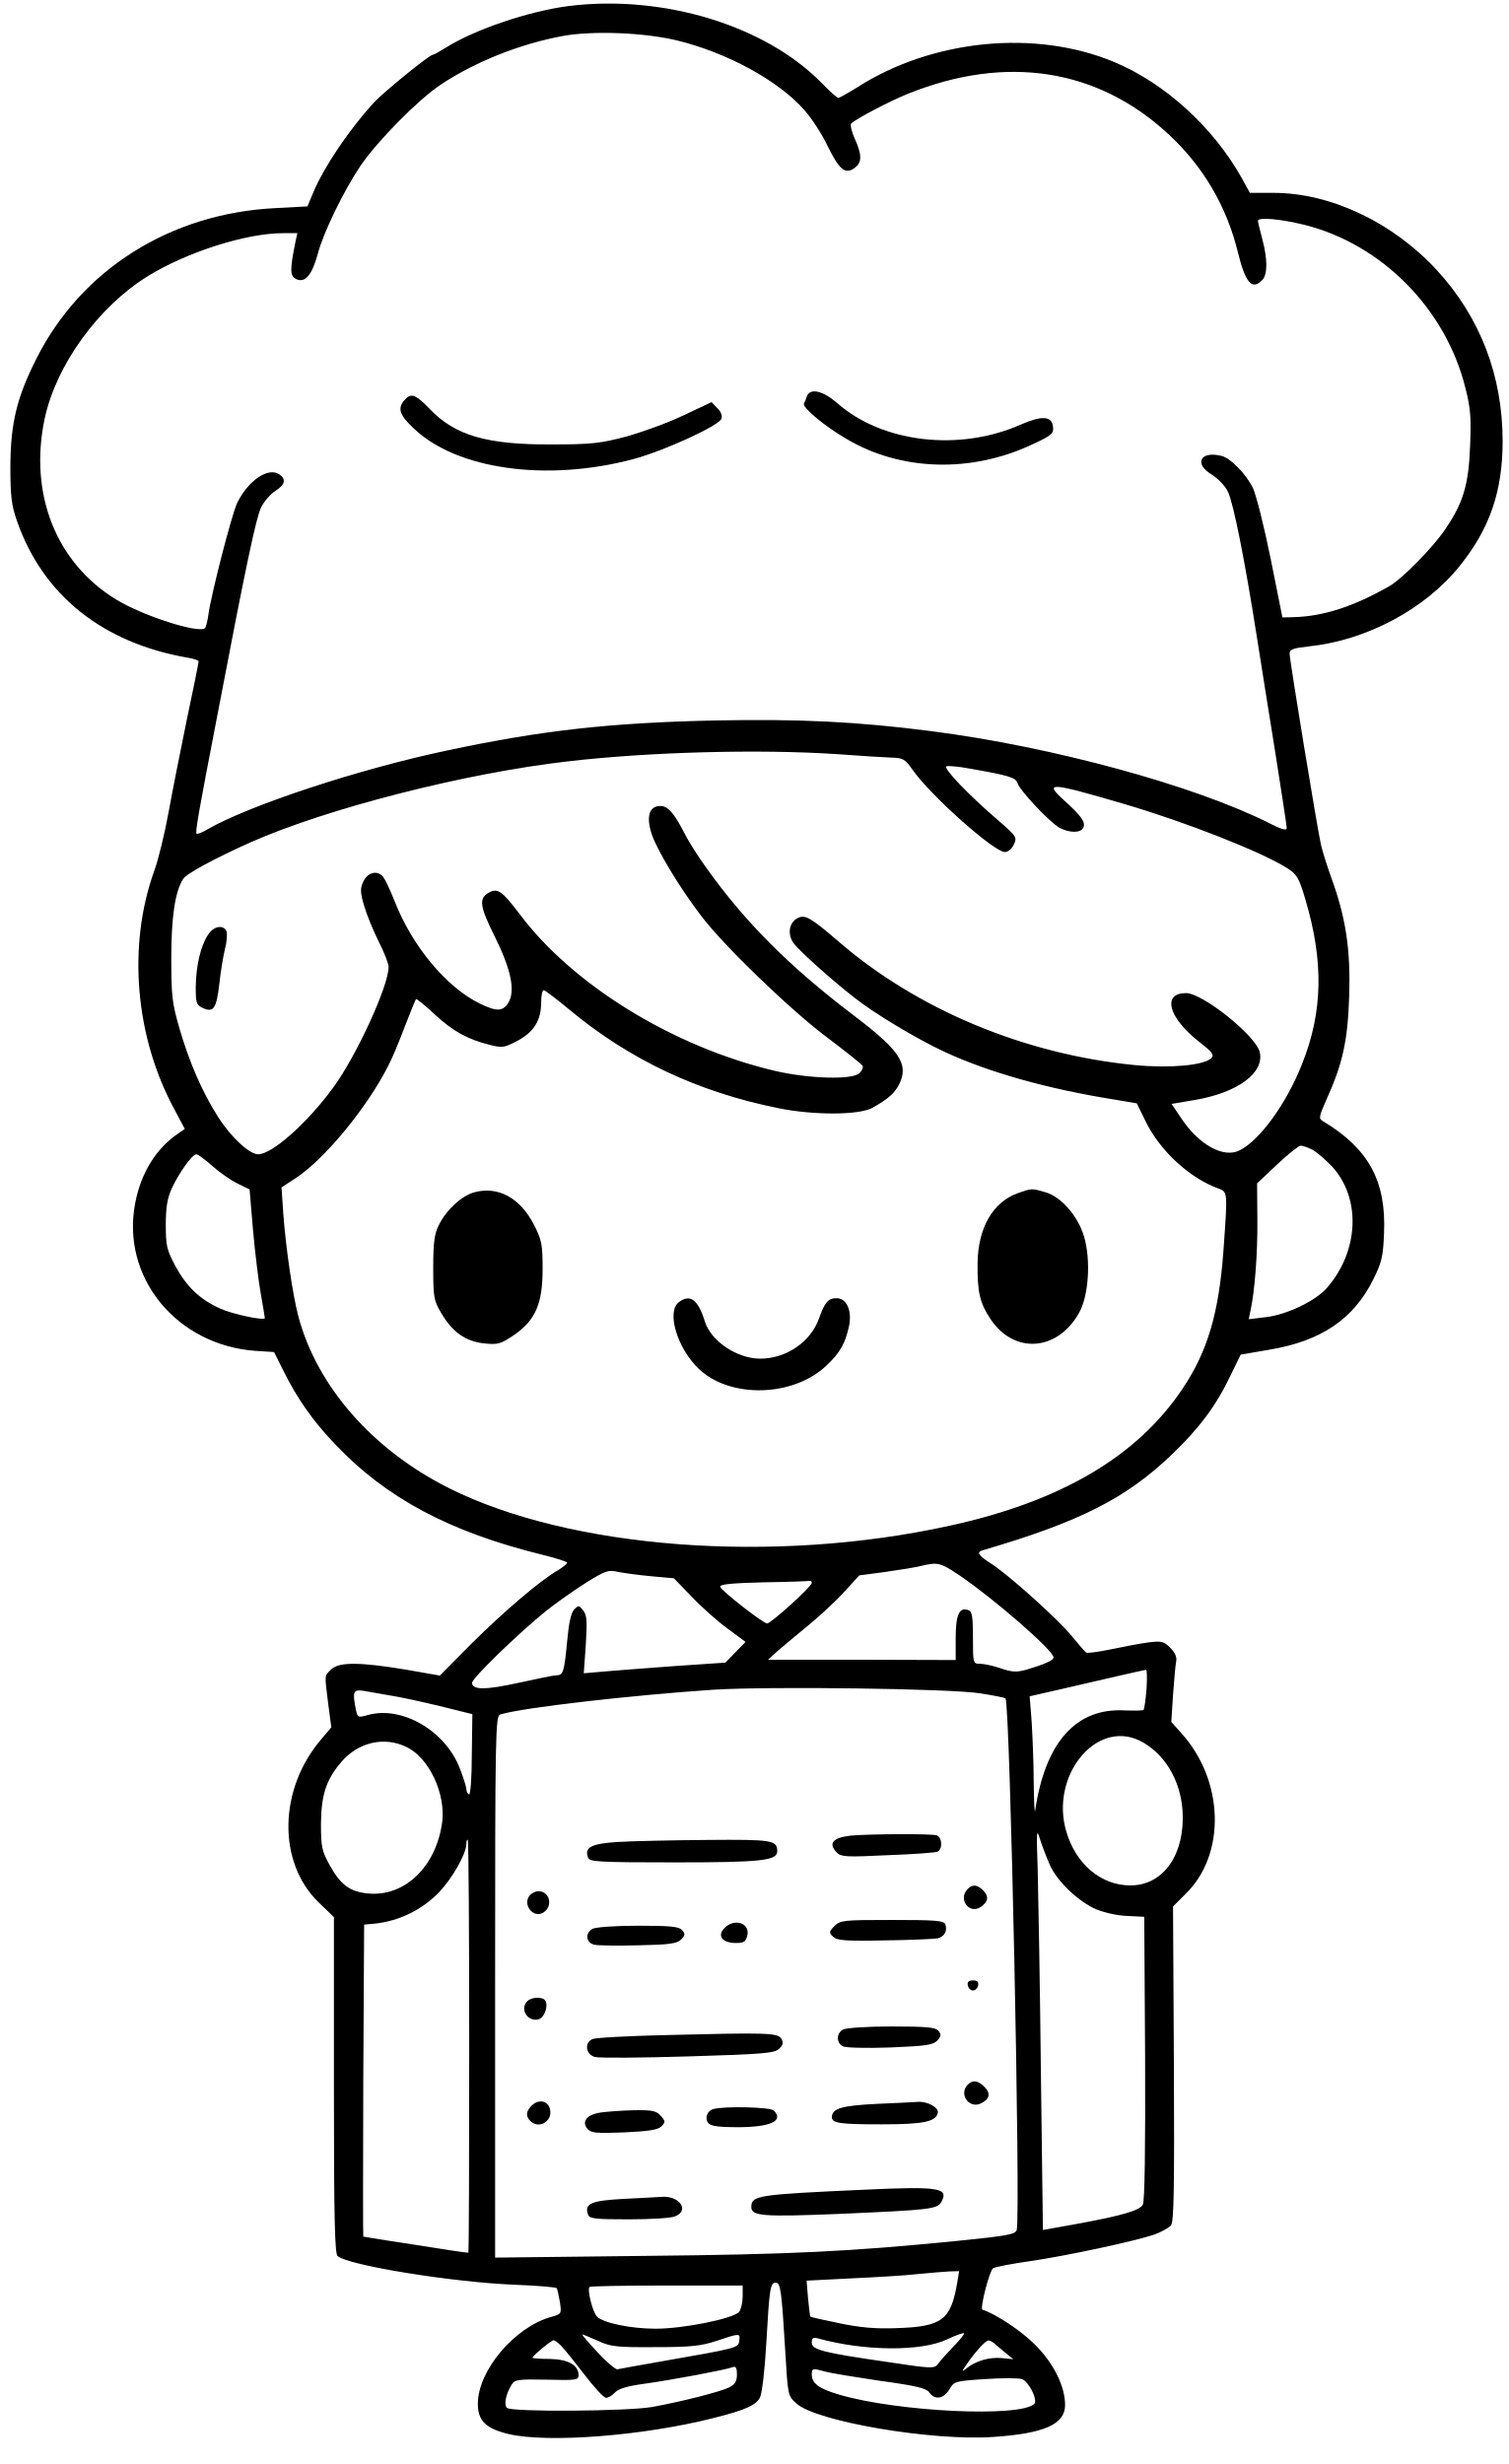
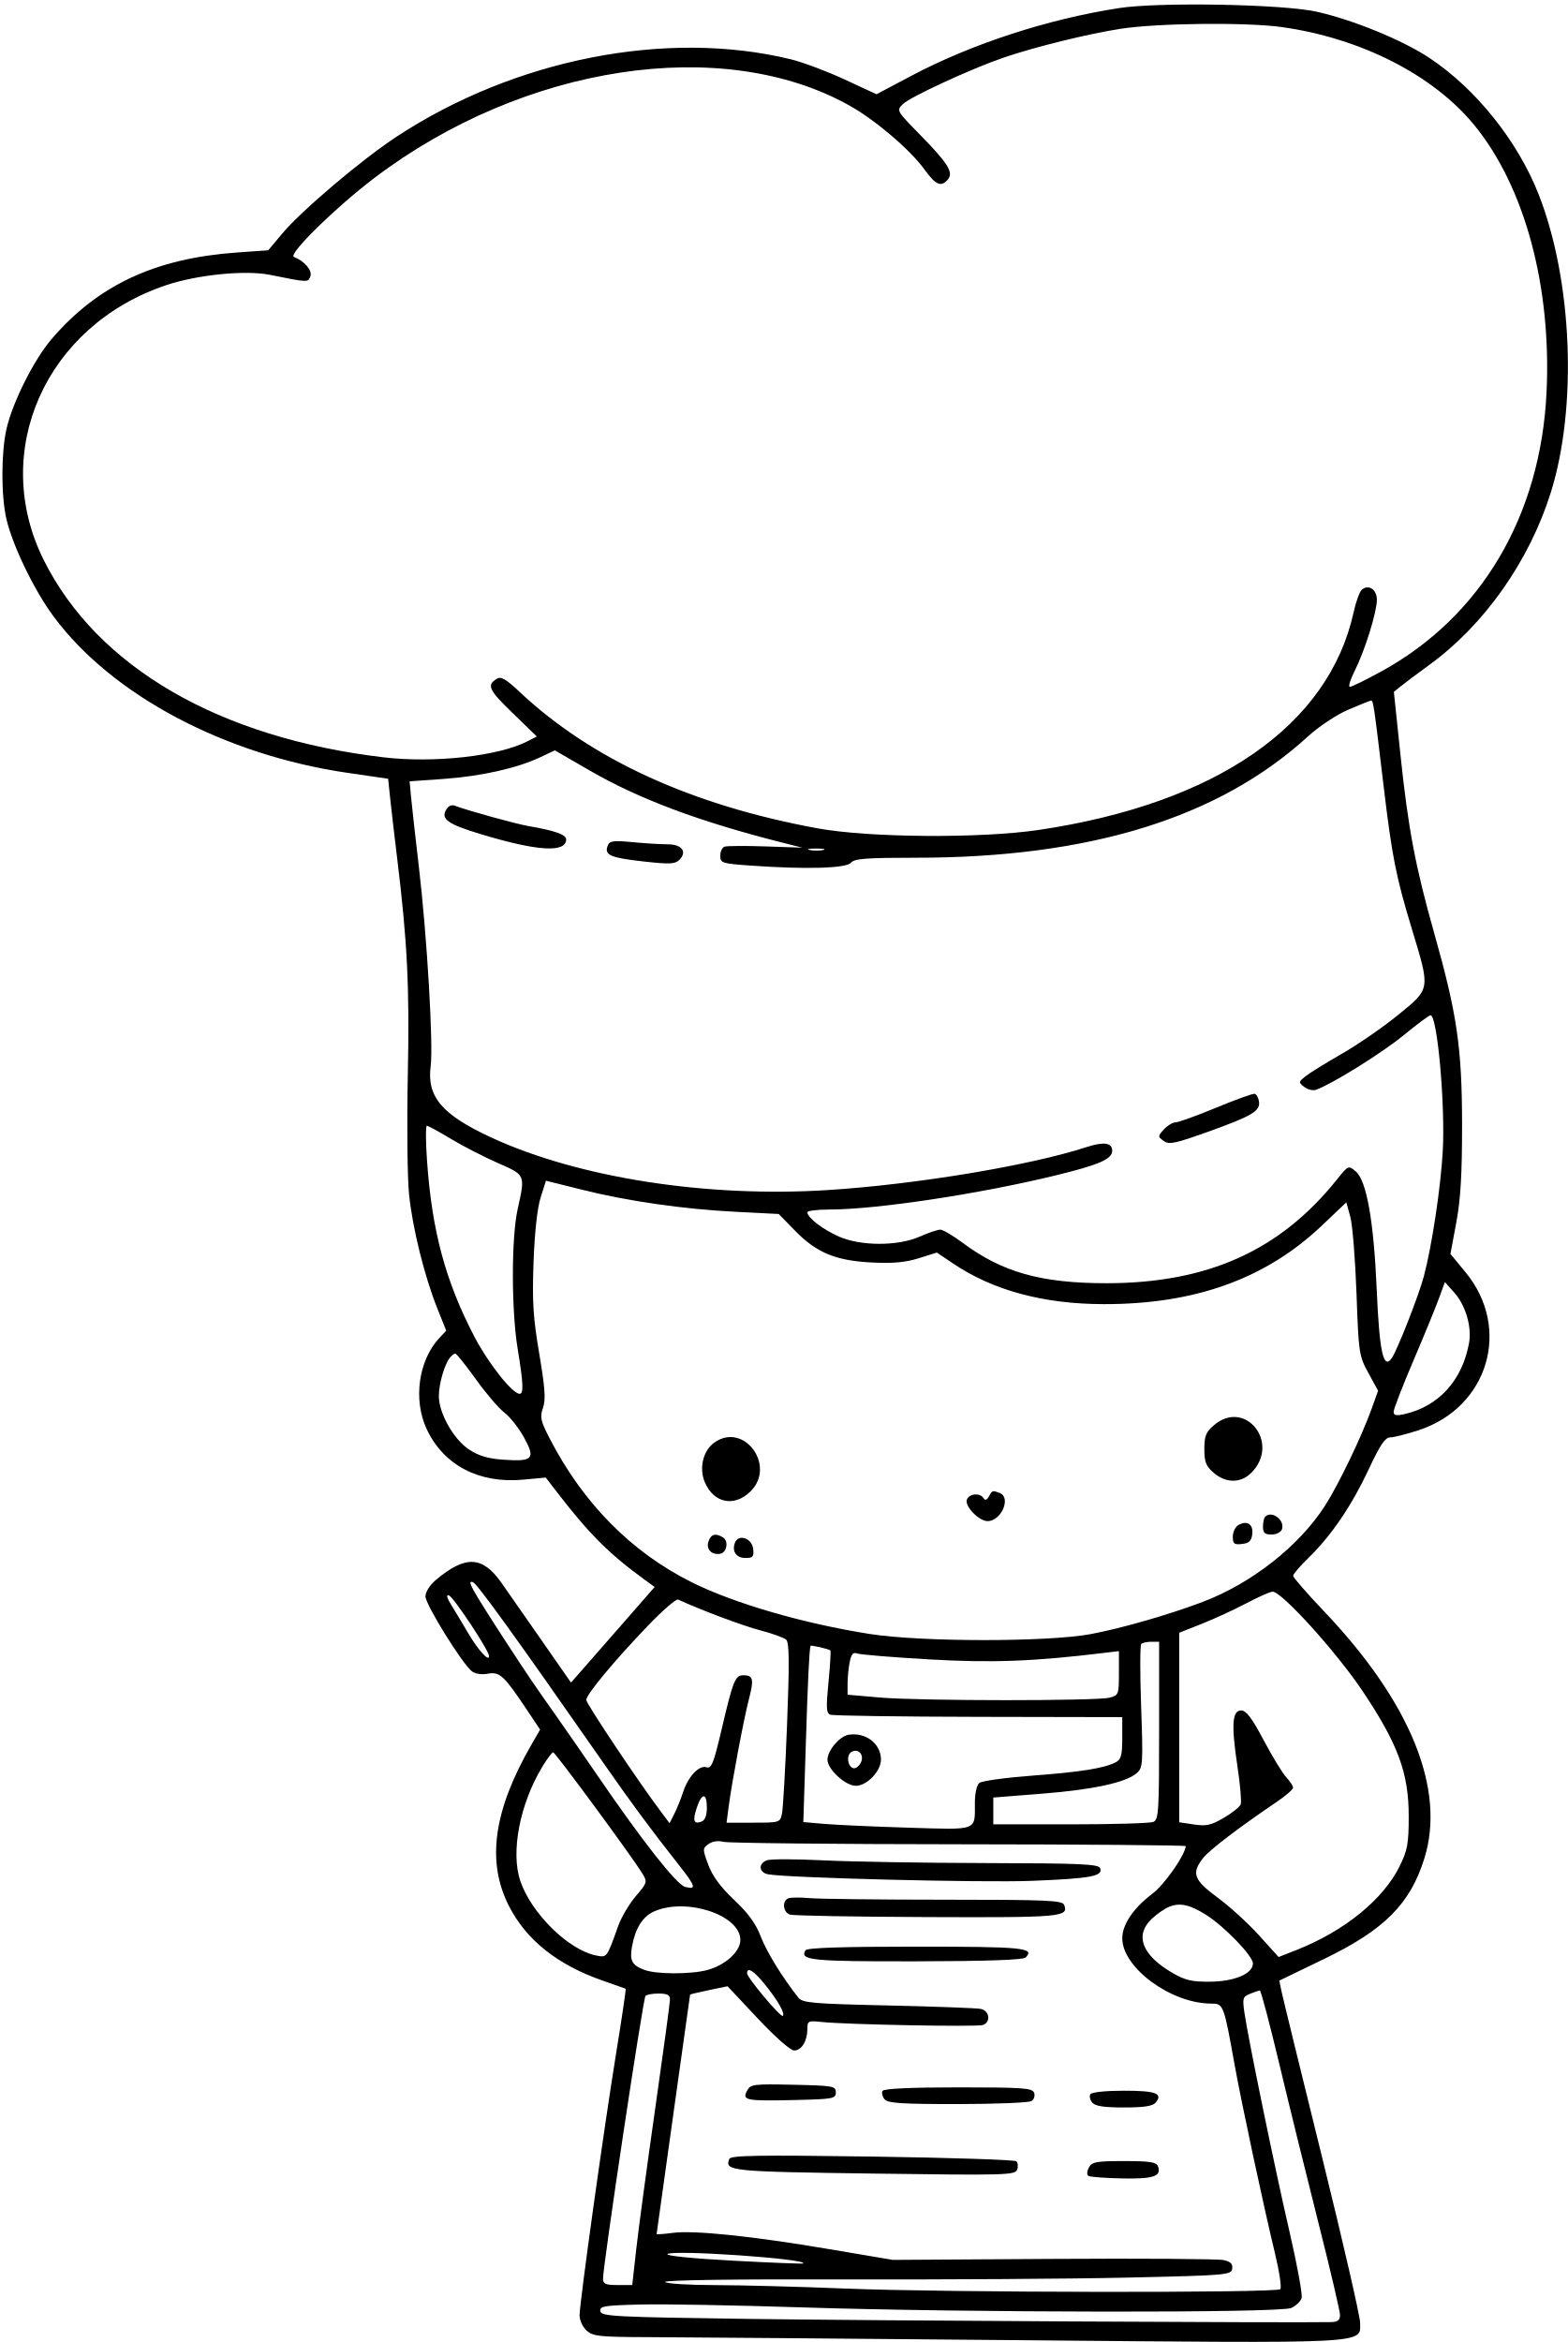
- <svg xmlns="http://www.w3.org/2000/svg" version="1.0" width="524pt" height="856pt" viewBox="0 0 524 856" preserveAspectRatio="xMidYMid meet">
-   <g transform="translate(0,856) scale(0.1,-0.1)">
-     <path d="M1975 8539 c-139 -18 -327 -82 -427 -145 -21 -13 -40 -24 -44 -24 -12 0 -169 -128 -205 -166 -85 -93 -173 -223 -210 -311 l-21 -50 -111 -6 c-365 -18 -675 -213 -831 -524 -68 -135 -89 -223 -90 -373 0 -104 4 -136 23 -190 90 -258 298 -424 594 -475 20 -3 37 -9 37 -13 0 -4 -18 -95 -41 -202 -22 -107 -51 -253 -64 -325 -13 -71 -35 -162 -49 -200 -94 -261 -67 -579 72 -833 l34 -64 -23 -16 c-76 -51 -129 -136 -149 -240 -51 -258 143 -496 419 -515 l63 -4 32 -64 c48 -97 103 -176 181 -257 176 -186 397 -304 718 -383 48 -12 87 -24 87 -28 0 -4 -14 -15 -30 -25 -63 -36 -189 -144 -299 -253 l-113 -114 -120 21 c-158 26 -231 27 -258 0 -23 -23 -23 -14 -10 -118 l11 -83 -34 -40 c-149 -173 -154 -427 -11 -567 l54 -52 0 -584 c0 -469 3 -586 13 -594 39 -32 395 -90 610 -99 81 -3 149 -9 151 -12 2 -3 7 -25 11 -48 6 -41 6 -42 -30 -52 -127 -35 -255 -186 -255 -302 0 -59 28 -86 107 -105 137 -32 470 -6 713 56 111 28 146 44 160 71 7 12 17 97 22 188 11 193 14 211 33 211 17 0 20 -27 33 -239 9 -154 9 -154 39 -181 70 -63 474 -131 684 -116 177 12 249 44 249 111 0 65 -40 146 -105 210 -46 47 -137 107 -182 121 -10 3 25 138 37 144 8 5 67 16 130 25 124 18 358 68 430 92 24 9 50 23 58 32 10 13 12 123 10 562 l-3 546 43 43 c142 137 135 395 -15 560 l-34 38 6 94 c4 51 8 103 11 116 3 15 -4 31 -21 48 -22 22 -30 24 -77 18 -29 -4 -88 -15 -130 -24 -43 -9 -81 -14 -85 -11 -4 3 -26 28 -47 54 -46 58 -223 217 -283 255 -44 28 -52 40 -30 46 338 99 498 180 658 333 95 91 154 170 203 273 l36 74 99 17 c181 30 294 107 362 245 29 58 34 80 37 159 8 182 -53 294 -212 390 -16 9 -14 16 12 75 56 124 74 203 79 360 5 161 -11 271 -63 413 -14 39 -30 90 -35 112 -13 57 -109 642 -109 664 0 15 11 19 63 25 202 20 407 129 528 280 104 129 149 259 149 433 0 228 -78 431 -229 595 -153 166 -369 268 -567 268 l-82 0 -32 58 c-98 172 -264 323 -438 396 -274 115 -633 80 -895 -88 -32 -20 -61 -36 -65 -36 -4 0 -30 23 -57 51 -196 201 -553 309 -880 268z m375 -119 c177 -43 354 -140 444 -242 26 -29 62 -85 81 -125 40 -82 61 -100 93 -77 27 19 27 46 1 103 -11 25 -16 48 -12 52 18 17 136 79 199 104 340 136 657 87 903 -141 120 -111 202 -250 241 -409 26 -107 49 -134 84 -99 20 19 20 73 1 144 -8 30 -15 58 -15 63 0 13 76 7 161 -14 269 -67 492 -292 560 -568 18 -70 20 -105 16 -200 -5 -136 -24 -199 -88 -292 -41 -61 -149 -171 -192 -195 -124 -71 -229 -105 -332 -108 l-40 -1 -41 205 c-23 113 -51 224 -62 246 -24 48 -78 103 -108 110 -74 19 -98 -27 -34 -65 22 -14 47 -40 56 -60 19 -39 59 -241 99 -496 15 -93 44 -280 66 -414 21 -134 39 -250 39 -258 0 -9 -17 -5 -58 16 -261 132 -757 267 -1177 321 -257 33 -457 43 -755 37 -360 -8 -596 -34 -921 -103 -307 -64 -692 -191 -838 -275 -18 -11 -36 -18 -38 -15 -5 5 4 60 74 421 97 509 133 678 150 712 10 21 33 47 50 58 34 21 38 41 12 58 -39 24 -107 -23 -145 -100 -19 -40 -91 -320 -100 -388 -3 -22 -8 -43 -12 -47 -20 -20 -215 42 -308 99 -209 127 -304 367 -249 628 40 187 186 389 359 496 137 84 341 149 470 149 l49 0 -7 -32 c-19 -95 -19 -116 2 -127 31 -16 56 13 76 87 19 74 91 221 149 307 59 86 200 229 278 281 121 80 274 141 424 169 105 19 281 12 395 -15z m559 -2480 c79 -6 164 -11 188 -12 40 -1 47 -5 73 -42 61 -88 283 -286 321 -286 11 0 24 11 31 26 12 25 9 29 -52 82 -105 90 -196 185 -182 190 7 2 43 -1 80 -8 137 -24 161 -31 167 -51 9 -27 113 -137 146 -155 37 -19 75 -18 83 2 7 19 -8 40 -69 95 -69 63 -49 62 210 -14 215 -63 476 -166 565 -222 35 -22 42 -33 64 -107 65 -217 62 -393 -11 -575 -53 -135 -146 -264 -216 -299 -55 -29 -141 18 -202 109 l-35 52 77 13 c152 25 247 95 229 168 -15 57 -198 204 -256 204 -83 0 -62 -84 43 -167 49 -38 56 -48 45 -59 -25 -25 -143 -36 -267 -24 -381 37 -756 193 -1030 431 -97 83 -115 93 -141 79 -28 -15 -35 -53 -15 -84 17 -25 124 -122 212 -191 66 -53 217 -144 314 -189 153 -71 358 -129 591 -166 l77 -13 32 -65 c50 -101 152 -195 252 -231 32 -12 32 -10 17 -218 -16 -215 -55 -349 -143 -479 -157 -234 -422 -390 -806 -474 -612 -135 -1321 -81 -1743 131 -264 133 -456 352 -521 594 -20 74 -44 239 -53 360 l-6 90 49 32 c100 65 249 246 322 391 13 24 38 85 57 135 19 50 37 93 39 96 3 2 32 -22 65 -53 64 -59 115 -87 192 -106 43 -11 50 -10 97 15 57 31 81 71 81 134 0 23 4 41 9 41 4 0 44 -30 87 -66 210 -175 449 -288 729 -344 123 -25 279 -24 325 1 57 32 79 52 95 85 32 68 0 116 -160 237 -220 167 -375 321 -512 513 -28 39 -61 91 -73 115 -38 74 -59 99 -86 99 -39 0 -50 -37 -30 -98 19 -56 97 -186 172 -284 77 -102 309 -326 436 -421 65 -49 120 -93 124 -99 4 -5 -1 -17 -10 -26 -24 -24 -175 -20 -295 8 -351 83 -701 297 -887 546 -59 78 -75 89 -104 74 -38 -20 -34 -48 19 -154 55 -111 71 -184 49 -226 -19 -34 -41 -36 -102 -6 -116 57 -234 199 -295 355 -15 38 -33 76 -40 85 -20 24 -54 16 -69 -17 -11 -23 -11 -36 3 -84 9 -31 32 -87 51 -125 19 -37 34 -76 34 -87 0 -66 -112 -310 -193 -420 -90 -123 -212 -231 -260 -231 -31 0 -95 60 -139 129 -57 90 -99 188 -134 306 -26 90 -29 114 -29 245 0 144 13 232 41 276 11 19 110 72 235 128 267 118 744 240 1102 281 283 33 668 43 936 25z m1650 -1374 c15 -8 46 -35 69 -59 101 -111 93 -294 -19 -422 -40 -45 -140 -93 -213 -101 l-58 -7 6 29 c15 69 25 198 24 316 l-1 127 69 65 c38 36 75 65 82 66 7 0 25 -6 41 -14z m-3821 -57 c26 -23 65 -50 88 -61 l41 -20 12 -142 c7 -77 19 -177 27 -221 8 -44 14 -82 14 -84 0 -10 -112 13 -155 33 -71 32 -116 75 -156 148 -30 57 -33 71 -33 143 0 60 5 92 21 127 25 54 71 118 85 118 6 0 31 -19 56 -41z m2594 -1421 c121 -82 328 -262 328 -286 0 -10 -31 -24 -96 -43 -33 -9 -49 -8 -87 5 -26 9 -59 16 -72 16 -25 0 -25 1 -25 90 0 72 -3 92 -15 96 -32 13 -45 -15 -45 -96 l0 -77 -326 1 -326 0 34 31 c19 16 67 57 108 90 40 33 96 85 124 116 l51 56 90 12 c50 7 106 16 125 21 59 14 67 11 132 -32z m-1069 -4 l78 -7 62 -64 c34 -36 90 -86 125 -111 l62 -46 -35 -36 -35 -36 -177 -12 c-98 -7 -209 -16 -246 -19 l-69 -6 7 99 c5 81 4 103 -9 119 -14 18 -16 19 -31 4 -11 -11 -19 -46 -25 -113 -10 -106 -14 -116 -37 -116 -9 0 -67 -12 -131 -26 -114 -25 -162 -26 -162 0 0 16 159 170 255 248 39 31 103 76 143 101 66 41 76 44 110 36 20 -4 72 -11 115 -15z m557 -23 c0 -13 -142 -141 -155 -141 -15 1 -158 113 -163 127 -3 9 35 13 150 16 84 1 156 4 161 5 4 1 7 -2 7 -7z m1163 -368 c-3 -38 -8 -70 -10 -73 -2 -3 -33 -3 -67 -2 -168 9 -275 -111 -310 -348 -2 -14 -4 29 -5 96 0 66 -4 161 -7 211 l-7 90 114 26 c129 30 281 65 290 66 4 1 4 -29 2 -66z m-576 -16 c45 -7 84 -15 86 -17 16 -17 53 -1797 39 -1847 -5 -15 -28 -20 -207 -38 -374 -37 -574 -47 -1082 -52 l-523 -6 0 941 c0 887 1 941 18 946 80 24 457 67 742 86 193 12 826 4 927 -13z m-2052 -7 c33 -5 111 -22 173 -37 l113 -28 -2 -142 c0 -82 -5 -141 -10 -137 -5 3 -9 11 -9 19 0 7 -10 39 -22 70 -50 132 -201 220 -320 187 -35 -10 -36 -9 -42 20 -12 62 -9 69 27 64 17 -3 59 -10 92 -16z m2602 -156 c85 -41 143 -134 151 -243 10 -151 -65 -261 -181 -261 -102 0 -190 74 -223 188 -56 191 101 387 253 316z m-2543 -24 c77 -38 135 -162 122 -261 -21 -154 -130 -259 -257 -247 -64 6 -96 30 -134 99 -27 49 -30 62 -30 144 1 99 18 152 70 213 59 70 151 91 229 52z m2234 -411 c26 -56 97 -124 160 -152 27 -11 73 -22 107 -23 l60 -3 3 -491 c1 -308 -1 -498 -8 -509 -10 -21 -80 -40 -246 -70 l-101 -18 -7 546 c-3 300 -9 616 -11 701 -5 142 -4 151 8 110 8 -25 24 -66 35 -91z m-2018 -629 c0 -393 -1 -715 -3 -716 -1 -1 -83 11 -182 27 -99 15 -181 28 -183 29 -1 0 -1 244 0 542 l3 542 35 3 c87 9 166 48 226 110 46 49 94 133 94 167 0 10 2 17 5 14 3 -3 5 -326 5 -718z m1695 -822 c-22 -128 -53 -151 -210 -156 -72 -3 -128 2 -199 17 -54 11 -99 21 -101 23 -1 2 -5 30 -8 64 l-5 61 157 8 c86 4 190 10 231 15 41 4 90 8 108 9 l34 1 -7 -42z m-745 -46 c0 -21 -6 -45 -12 -53 -19 -24 -194 -59 -290 -59 -87 0 -182 20 -204 42 -15 15 -35 94 -26 103 3 3 124 5 269 5 l263 0 0 -38z m732 -174 c-23 -24 -47 -51 -54 -61 -12 -16 -22 -16 -179 8 -222 32 -259 42 -259 67 0 16 5 19 23 14 159 -44 357 -46 447 -3 30 14 57 24 59 21 2 -2 -14 -23 -37 -46z m-1235 20 c43 -20 63 -23 198 -22 127 0 160 4 215 22 81 27 82 27 78 0 -3 -25 -4 -25 -273 -72 -77 -13 -144 -26 -150 -27 -5 -2 -37 24 -69 59 -32 34 -56 62 -53 62 3 0 27 -10 54 -22z m-128 -17 c11 -11 47 -56 81 -100 34 -45 68 -81 75 -81 8 0 22 8 32 19 12 13 44 22 103 30 94 13 280 48 304 57 12 5 16 -1 16 -25 0 -23 -6 -34 -27 -45 -31 -15 -163 -49 -268 -68 -86 -15 -489 -18 -504 -3 -11 11 -4 47 16 80 11 18 21 20 122 18 102 -3 111 -1 111 15 0 36 -37 56 -101 57 -32 0 -59 2 -59 4 0 7 64 60 73 61 4 0 16 -9 26 -19z m1504 9 c7 -6 24 -21 39 -33 l28 -23 -40 4 c-43 4 -92 -10 -124 -37 -16 -13 -16 -10 4 18 29 42 63 79 73 80 4 1 13 -4 20 -9z m-586 -99 c17 -5 103 -19 190 -32 126 -17 161 -26 171 -40 19 -28 50 -23 70 10 16 28 19 29 123 36 59 4 117 4 129 0 24 -8 56 -73 43 -86 -48 -48 -474 -28 -678 32 -71 21 -95 39 -95 71 0 21 4 21 47 9z" />
-     <path d="M2803 7183 c-3 -10 -8 -21 -10 -25 -7 -13 72 -79 148 -123 189 -112 434 -119 647 -18 67 31 73 37 70 61 -4 37 -39 39 -112 7 -214 -95 -482 -63 -638 75 -50 43 -94 53 -105 23z" />
-     <path d="M1406 7171 c-26 -29 -19 -52 31 -99 149 -143 462 -187 763 -107 108 29 297 116 306 140 4 10 -1 25 -14 37 l-20 21 -100 -47 c-54 -26 -144 -58 -198 -73 -87 -23 -119 -27 -259 -27 -224 -1 -334 31 -422 123 -49 51 -65 57 -87 32z" />
-     <path d="M723 5313 c-26 -39 -42 -108 -43 -181 0 -57 2 -63 25 -74 37 -17 47 -1 57 84 4 40 13 93 19 119 7 25 9 54 6 63 -10 25 -45 19 -64 -11z" />
-     <path d="M1648 4418 c-44 -12 -98 -61 -124 -115 -15 -30 -19 -61 -19 -148 0 -102 2 -113 28 -157 39 -66 84 -98 149 -105 48 -5 57 -2 102 28 76 52 101 109 101 230 0 86 -3 101 -30 154 -48 94 -125 135 -207 113z" />
-     <path d="M3536 4415 c-87 -31 -139 -121 -140 -245 -1 -98 8 -137 44 -191 82 -125 234 -114 309 21 33 59 41 182 17 264 -21 71 -79 138 -134 154 -48 14 -48 14 -96 -3z" />
-     <path d="M2358 4036 c-43 -33 -6 -158 68 -230 109 -106 332 -100 447 12 45 43 63 74 76 133 12 54 -7 99 -43 99 -29 0 -41 -14 -61 -71 -29 -81 -114 -139 -204 -139 -80 0 -170 60 -192 128 -24 78 -52 98 -91 68z" />
-     <path d="M2955 2183 c-62 -7 -79 -27 -48 -59 15 -15 34 -16 176 -9 88 3 166 9 173 12 19 7 18 49 -2 57 -17 6 -232 5 -299 -1z" />
-     <path d="M2146 2161 c-93 -6 -117 -19 -103 -55 6 -14 37 -16 300 -16 303 0 357 6 357 39 0 38 -17 41 -244 39 -122 -1 -261 -4 -310 -7z" />
-     <path d="M3362 1998 c-36 -36 6 -91 46 -62 26 18 28 37 6 58 -19 19 -36 20 -52 4z" />
-     <path d="M1840 1975 c-26 -32 13 -81 48 -59 34 22 22 74 -18 74 -10 0 -23 -7 -30 -15z" />
-     <path d="M2899 1869 c-19 -19 -20 -23 -5 -37 13 -13 41 -16 178 -13 90 1 173 5 185 7 24 6 35 26 27 49 -5 13 -35 15 -185 15 -169 0 -180 -1 -200 -21z" />
-     <path d="M2515 1860 c-24 -26 -5 -50 41 -50 28 0 35 4 40 26 11 44 -47 62 -81 24z" />
-     <path d="M2058 1859 c-26 -15 -23 -47 6 -55 13 -3 83 -4 155 -2 106 2 133 6 147 20 14 14 15 20 4 32 -10 13 -38 16 -154 16 -77 0 -149 -5 -158 -11z" />
-     <path d="M3362 1663 c2 -10 10 -18 18 -18 8 0 16 8 18 18 2 12 -3 17 -18 17 -15 0 -20 -5 -18 -17z" />
-     <path d="M1832 1608 c-29 -29 4 -76 42 -62 18 7 31 47 21 63 -8 15 -48 14 -63 -1z" />
-     <path d="M2928 1509 c-23 -13 -23 -46 0 -58 10 -5 80 -7 164 -4 126 5 150 9 164 24 14 15 14 21 4 34 -10 12 -40 15 -164 15 -84 0 -159 -5 -168 -11z" />
-     <path d="M2310 1490 c-129 -3 -243 -9 -252 -14 -29 -13 -23 -54 9 -62 15 -4 161 -3 325 2 264 8 299 11 315 27 14 13 15 21 7 35 -13 20 -51 21 -404 12z" />
-     <path d="M3362 1318 c-32 -32 3 -84 44 -66 32 15 37 35 14 58 -23 23 -41 25 -58 8z" />
-     <path d="M1846 1244 c-19 -19 -20 -36 -4 -52 32 -32 83 2 67 46 -10 26 -41 29 -63 6z" />
-     <path d="M3044 1251 c-120 -6 -154 -16 -154 -46 0 -21 26 -25 173 -25 146 0 189 9 195 41 3 18 -38 40 -71 37 -12 -1 -76 -4 -143 -7z" />
-     <path d="M2478 1233 c-22 -6 -31 -32 -17 -49 8 -10 37 -14 100 -14 116 0 163 22 127 58 -12 12 -171 16 -210 5z" />
-     <path d="M2086 1221 c-47 -7 -66 -31 -46 -56 13 -15 29 -17 128 -13 86 4 118 9 130 21 14 15 14 18 -3 37 -15 17 -29 20 -94 19 -42 -1 -94 -5 -115 -8z" />
-     <path d="M3005 953 c-377 -17 -394 -20 -395 -60 0 -32 39 -35 309 -24 315 14 338 16 352 43 25 47 -9 53 -266 41z" />
-     <path d="M2166 921 c-114 -6 -137 -17 -123 -55 5 -14 26 -16 141 -16 74 0 146 4 160 10 54 20 16 74 -47 68 -12 -1 -71 -4 -131 -7z" />
-   </g>
+ <svg xmlns="http://www.w3.org/2000/svg" width="468" height="699" viewBox="0 0 468 699" version="1.1">
+   <path d="M 334 2.417 C 312.732 5.706, 290.022 13.110, 272.088 22.602 L 261.640 28.132 252.070 23.695 C 246.806 21.254, 239.572 18.547, 235.994 17.679 C 198.990 8.700, 153.668 17.605, 118.407 40.780 C 107.802 47.751, 89.966 62.874, 84.130 69.845 L 80.065 74.700 70.782 75.358 C 46.327 77.093, 29.243 85.066, 15.387 101.212 C 10.163 107.300, 3.774 120.020, 1.953 127.957 C 0.314 135.101, 0.307 148.092, 1.937 155 C 3.833 163.033, 10.234 176.222, 16.034 184.045 C 33.399 207.470, 67.097 225.355, 103.926 230.694 L 115.853 232.423 116.490 238.461 C 116.840 241.783, 117.760 249.675, 118.534 256 C 121.612 281.157, 122.277 294.677, 121.731 321 C 121.428 335.575, 121.597 351.550, 122.107 356.500 C 123.148 366.626, 126.696 380.898, 130.592 390.639 L 133.200 397.158 131.162 399.329 C 124.928 405.970, 123.275 417.761, 127.353 426.500 C 132.385 437.282, 142.978 442.847, 156.144 441.623 L 162.910 440.994 165.705 444.635 C 175.780 457.761, 181.685 463.686, 192.556 471.577 L 195.418 473.655 185.959 484.477 C 180.757 490.429, 175.137 496.848, 173.472 498.741 L 170.443 502.184 161.972 490.020 C 157.312 483.330, 151.801 475.431, 149.724 472.468 C 144.037 464.355, 138.956 464.118, 130.120 471.553 C 128.291 473.092, 127 475.130, 127 476.479 C 127 478.875, 137.941 496.523, 140.841 498.806 C 141.830 499.585, 143.737 499.883, 145.566 499.545 C 149.131 498.886, 150.389 500.024, 156.967 509.857 L 161.219 516.213 158.550 520.857 C 147.309 540.413, 145.193 555.602, 151.874 568.780 C 157.067 579.019, 166.410 586.459, 180 591.175 C 183.575 592.415, 186.619 593.489, 186.764 593.562 C 186.909 593.634, 185.644 602.200, 183.953 612.597 C 180.289 635.130, 173 687.348, 173 691.064 C 173 692.509, 173.950 694.547, 175.111 695.595 C 176.997 697.298, 178.936 697.505, 193.361 697.549 C 202.237 697.577, 252.321 697.986, 304.658 698.459 C 410.182 699.412, 406 699.626, 406 693.284 C 406 691.373, 400.868 669.040, 394.595 643.655 C 388.322 618.270, 382.893 596.069, 382.530 594.319 L 381.871 591.138 395.216 584.691 C 413.239 575.984, 420.926 568.280, 425.177 554.661 C 431.603 534.075, 421.062 508.089, 395.291 480.985 C 390.181 475.611, 386 470.810, 386 470.315 C 386 469.821, 388.066 467.410, 390.592 464.958 C 397.369 458.378, 403.494 449.375, 408.539 438.579 C 411.975 431.227, 413.474 429, 414.987 429 C 416.071 429, 419.906 428.032, 423.509 426.849 C 444.272 420.034, 451.262 396.480, 437.487 379.748 L 432.958 374.246 434.704 364.873 C 436.002 357.906, 436.445 350.366, 436.429 335.500 C 436.404 312.703, 434.932 302.626, 428.091 278.435 C 422.511 258.704, 420.338 247.227, 418.054 225.438 L 416.070 206.500 418.285 204.706 C 419.503 203.719, 423.265 200.904, 426.644 198.451 C 443.053 186.537, 456.503 167.459, 462.917 147 C 470.920 121.476, 469.375 83.657, 459.282 58 C 453.017 42.074, 440.568 26.520, 426.718 17.313 C 418.716 11.993, 403.879 5.910, 393 3.489 C 382.866 1.234, 345.983 0.563, 334 2.417 M 334.537 8.587 C 324.666 10.120, 308.991 13.982, 299.572 17.201 C 290.023 20.464, 271.701 28.913, 269.526 31.057 C 267.565 32.991, 267.597 33.048, 274.665 40.251 C 282.998 48.745, 284.690 51.464, 282.947 53.564 C 280.975 55.940, 279.286 55.225, 275.974 50.614 C 271.759 44.744, 261.299 35.824, 253.547 31.489 C 215.656 10.299, 156.390 19.314, 111.849 53.042 C 100.213 61.852, 85.815 75.977, 87.737 76.695 C 90.836 77.854, 93.309 80.752, 92.655 82.456 C 91.934 84.336, 92.041 84.340, 80.551 82.024 C 73.282 80.559, 58.994 81.980, 49.659 85.096 C 13.600 97.133, -3.158 134.802, 13.107 167.257 C 29.093 199.155, 65.468 220.241, 114.500 226.033 C 129.583 227.815, 148.706 225.696, 157.375 221.283 L 160.250 219.820 153.060 212.854 C 145.853 205.873, 145.220 204.525, 148.246 202.616 C 149.544 201.798, 150.948 202.599, 155.187 206.577 C 176.584 226.658, 206.462 240.331, 244 247.219 C 259.408 250.047, 292.765 250.286, 310.161 247.693 C 363.027 239.815, 396.616 216.579, 404.057 182.738 C 404.753 179.569, 405.869 176.524, 406.535 175.971 C 408.544 174.304, 411 175.971, 411 179.002 C 411 182.693, 407.375 194.308, 404.369 200.250 C 403.048 202.862, 402.406 205, 402.944 205 C 403.481 205, 407.703 202.928, 412.326 200.395 C 442.091 184.086, 459.912 153.956, 461.651 117 C 463.138 85.416, 455.125 55.778, 440.131 37.402 C 427.911 22.426, 406.188 11.358, 382.566 8.072 C 372.029 6.607, 345.445 6.891, 334.537 8.587 M 402.366 211.860 C 398.904 213.351, 393.678 216.830, 390.366 219.851 C 363.755 244.124, 325.322 256, 273.379 256 C 258.480 256, 255.023 256.268, 254 257.500 C 252.609 259.176, 240.606 259.518, 224.154 258.350 C 215.498 257.736, 215 257.577, 215 255.434 C 215 254.187, 215.563 252.959, 216.250 252.706 C 216.938 252.452, 222.450 252.415, 228.500 252.623 L 239.500 253 233.500 251.483 C 208.739 245.221, 190.803 238.510, 176.062 229.990 L 165.623 223.957 161.145 226.062 C 154.254 229.301, 143.523 231.697, 132.384 232.483 L 122.268 233.197 122.699 237.848 C 122.936 240.407, 124.004 249.953, 125.073 259.063 C 127.475 279.538, 129.380 311.891, 128.556 318.212 C 127.360 327.377, 131.958 332.752, 146.846 339.596 C 172.862 351.557, 210.973 357.482, 247.122 355.187 C 273.426 353.516, 307.464 347.866, 324.287 342.377 C 329.446 340.693, 332 341.047, 332 343.446 C 332 345.963, 328.086 347.657, 314.820 350.882 C 292.108 356.402, 261.533 361, 247.539 361 C 243.943 361, 241 361.372, 241 361.826 C 241 363.406, 245.557 366.916, 250.377 369.049 C 256.958 371.960, 268.021 371.969, 274.578 369.069 C 277.150 367.931, 279.891 367, 280.670 367 C 281.449 367, 284.429 368.749, 287.293 370.887 C 299.106 379.707, 310.711 382.982, 330.185 382.993 C 360.377 383.010, 382.046 373.292, 399 352.132 C 402.482 347.786, 402.511 347.773, 404.700 349.632 C 407.942 352.386, 410.072 364.435, 410.962 385.054 C 411.759 403.527, 412.960 408.958, 415.448 405.348 C 417.110 402.937, 423.458 386.766, 425.006 381 C 427.393 372.107, 430.084 354.294, 430.670 343.500 C 431.429 329.532, 429.034 303, 427.015 303 C 426.610 303, 422.954 305.724, 418.890 309.053 C 412.451 314.328, 397.741 323.483, 392.847 325.262 C 391.938 325.592, 390.363 325.218, 389.347 324.431 C 387.565 323.049, 387.576 322.937, 389.671 321.249 C 390.865 320.287, 395.742 317.265, 400.508 314.534 C 405.274 311.803, 412.847 306.578, 417.337 302.923 C 427.055 295.010, 426.977 295.492, 421.484 277.391 C 416.708 261.654, 415.541 255.781, 413.057 235 C 409.986 209.311, 409.938 208.990, 409.189 209.110 C 408.810 209.171, 405.740 210.409, 402.366 211.860 M 133.060 241.888 C 131.662 244.500, 133.878 246.027, 143.173 248.856 C 160.315 254.074, 169 254.628, 169 250.503 C 169 249.099, 165.492 247.873, 157.624 246.526 C 153.924 245.892, 139.353 241.860, 135.827 240.493 C 134.720 240.065, 133.783 240.537, 133.060 241.888 M 181.390 252.425 C 180.325 255.201, 182.147 256.006, 191.975 257.103 C 199.869 257.984, 201.513 257.915, 202.780 256.649 C 205.215 254.213, 203.553 252.001, 199.281 251.993 C 197.202 251.989, 192.473 251.700, 188.773 251.350 C 182.987 250.804, 181.955 250.954, 181.390 252.425 M 241.762 253.707 C 243.006 253.946, 244.806 253.937, 245.762 253.687 C 246.718 253.437, 245.700 253.241, 243.500 253.252 C 241.300 253.263, 240.518 253.468, 241.762 253.707 M 363 330.615 C 357.225 333.007, 351.782 334.972, 350.905 334.982 C 350.028 334.992, 348.459 335.941, 347.418 337.090 C 345.585 339.116, 345.583 339.222, 347.364 340.524 C 348.956 341.688, 350.693 341.335, 360.351 337.879 C 373.715 333.098, 376.232 331.614, 375.811 328.765 C 375.640 327.605, 375.050 326.569, 374.500 326.461 C 373.950 326.354, 368.775 328.223, 363 330.615 M 127.454 346.250 C 128.922 367.409, 132.985 382.488, 141.703 399.125 C 145.848 407.036, 152.973 416, 155.115 416 C 156.357 416, 156.218 412.871, 154.514 402.500 C 152.631 391.039, 152.624 369.531, 154.500 361 C 156.815 350.476, 156.945 350.777, 148.484 347.058 C 144.351 345.242, 138.075 342.011, 134.539 339.878 C 131.003 337.745, 127.802 336, 127.426 336 C 127.050 336, 127.062 340.613, 127.454 346.250 M 161.367 357.449 C 160.376 360.593, 159.582 367.865, 159.263 376.710 C 158.839 388.453, 159.134 393.190, 160.961 403.994 C 162.708 414.324, 162.942 417.727, 162.077 420.210 C 161.113 422.973, 161.361 424.087, 164.124 429.426 C 174.123 448.751, 188.505 463.287, 206.500 472.255 C 219.158 478.564, 239.873 484.578, 259.627 487.680 C 275.091 490.108, 312.891 490.117, 325.697 487.696 C 334.982 485.940, 348.885 481.940, 359 478.115 C 373.617 472.586, 387.859 461.377, 395.563 449.335 C 399.614 443.003, 406.522 428.609, 409.500 420.293 L 411.364 415.085 408.470 409.793 C 405.664 404.663, 405.555 403.929, 404.915 386 C 404.552 375.825, 403.722 365.555, 403.070 363.178 L 401.884 358.856 394.645 365.732 C 377.878 381.659, 356.776 389.272, 329.500 389.236 C 311.453 389.211, 296.419 385.149, 284.430 377.058 L 279.655 373.835 274.247 375.536 C 270.270 376.787, 266.544 377.122, 260.169 376.801 C 249.406 376.260, 243.698 373.877, 237.209 367.214 L 232.453 362.332 219.840 361.692 C 203.968 360.888, 187.590 358.541, 173.730 355.084 L 162.959 352.398 161.367 357.449 M 429.503 387.575 C 428.515 390.284, 425.073 398.673, 421.853 406.217 C 418.634 413.761, 416 420.577, 416 421.362 C 416 422.457, 416.757 422.618, 419.250 422.053 C 429.428 419.748, 436.457 412.029, 438.502 400.909 C 439.392 396.070, 437.510 389.602, 434.100 385.786 L 431.299 382.651 429.503 387.575 M 134.268 405.250 C 132.647 407.322, 131 413.085, 131 416.682 C 131 421.779, 135.396 429.572, 139.984 432.608 C 142.873 434.520, 145.632 435.344, 150.220 435.665 C 159.100 436.286, 159.908 435.438, 156.463 429.110 C 154.931 426.295, 152.286 422.930, 150.586 421.634 C 148.886 420.337, 145.037 415.839, 142.033 411.638 C 139.028 407.437, 136.272 404, 135.908 404 C 135.543 404, 134.805 404.563, 134.268 405.250 M 362.306 425.413 C 359.976 427.417, 359.500 428.620, 359.500 432.500 C 359.500 436.380, 359.976 437.583, 362.306 439.587 C 365.953 442.724, 370.367 442.724, 373.505 439.586 C 382.346 430.745, 371.728 417.308, 362.306 425.413 M 213.299 430.503 C 209.900 432.884, 208.603 438.114, 210.366 442.334 C 213.012 448.665, 219.242 449.912, 224.077 445.077 C 231.730 437.424, 222.069 424.360, 213.299 430.503 M 295.188 446.628 C 294.565 447.742, 294.056 447.900, 293.579 447.128 C 292.557 445.473, 289.309 445.753, 288.617 447.556 C 287.872 449.496, 292.193 454, 294.800 454 C 298.884 454, 301.923 446.952, 298.418 445.607 C 296.253 444.776, 296.219 444.787, 295.188 446.628 M 377.667 452.667 C 377.300 453.033, 377 454.383, 377 455.667 C 377 457.497, 377.546 458, 379.531 458 C 380.924 458, 382.324 457.319, 382.643 456.487 C 383.680 453.786, 379.645 450.689, 377.667 452.667 M 369.690 455.154 C 368.760 455.674, 368 457.232, 368 458.616 C 368 460.772, 368.395 461.087, 370.750 460.816 C 372.872 460.572, 373.569 459.902, 373.804 457.878 C 374.146 454.929, 372.289 453.699, 369.690 455.154 M 211.460 460.125 C 210.729 462.428, 212.443 464.182, 214.989 463.737 C 216.955 463.393, 217.561 459.971, 215.848 458.885 C 213.619 457.472, 212.173 457.881, 211.460 460.125 M 219.389 460.430 C 218.398 463.010, 219.769 465, 222.535 465 C 224.779 465, 225.090 464.625, 224.816 462.250 C 224.452 459.079, 220.425 457.729, 219.389 460.430 M 141.345 474.639 C 142.177 476.213, 146.233 482.675, 150.358 489 C 158.063 500.811, 158.712 501.769, 166.774 513.204 C 169.373 516.892, 174.515 524.317, 178.200 529.704 C 191.739 549.500, 201.939 562.473, 204.502 563.159 C 207.892 564.066, 207.656 563.015, 203.195 557.340 C 193.796 545.383, 188.756 538.567, 179.651 525.500 C 153.929 488.588, 142.387 472.604, 141.167 472.209 C 140.123 471.871, 140.161 472.398, 141.345 474.639 M 372 478.537 C 368.425 480.423, 362.462 483.170, 358.750 484.641 L 352 487.316 352 515.597 L 352 543.877 356.403 544.538 C 360.085 545.090, 361.544 544.765, 365.312 542.557 C 367.790 541.105, 370.056 539.296, 370.347 538.538 C 370.638 537.780, 370.210 532.736, 369.396 527.330 C 367.506 514.779, 367.787 510.500, 370.500 510.500 C 371.997 510.500, 373.685 512.737, 377.211 519.394 C 379.802 524.286, 382.840 529.265, 383.961 530.459 C 385.083 531.652, 385.992 533.050, 385.982 533.564 C 385.972 534.079, 383.835 535.944, 381.232 537.708 C 369.577 545.611, 361.058 552.110, 359.112 554.585 C 355.570 559.088, 356.320 561.115, 363.477 566.370 C 367.040 568.986, 372.590 574.046, 375.811 577.614 L 381.666 584.102 386.989 582.005 C 401.286 576.369, 412.896 566.945, 417.792 557 C 420.160 552.191, 420.500 550.307, 420.500 542 C 420.500 529.185, 417.318 520.558, 406.776 504.787 C 398.950 493.079, 382.539 474.948, 379.862 475.053 C 379.113 475.083, 375.575 476.650, 372 478.537 M 134.752 479.108 C 135.908 480.974, 138.185 484.765, 139.813 487.533 C 142.753 492.534, 146 496.093, 146 494.316 C 146 492.668, 135.399 476.633, 134.002 476.167 C 133.114 475.871, 133.372 476.881, 134.752 479.108 M 193.408 485.210 C 183.274 495.785, 175 505.745, 175 507.368 C 175 508.486, 190.702 531.977, 197.364 540.827 L 199.869 544.154 201.301 541.327 C 202.088 539.772, 203.253 536.886, 203.890 534.913 C 205.403 530.226, 208.662 526.758, 210.891 527.465 C 212.374 527.936, 213.023 526.317, 215.380 516.258 C 218.824 501.566, 219.453 500, 221.909 500 C 224.832 500, 225.105 501.178, 223.557 507.121 C 222.015 513.040, 218.483 531.783, 217.502 539.250 L 216.877 544 224.859 544 C 232.758 544, 232.847 543.971, 233.427 541.250 C 233.750 539.737, 234.433 527.700, 234.946 514.500 C 235.657 496.218, 235.596 490.239, 234.690 489.403 C 234.035 488.800, 230.551 487.536, 226.947 486.595 C 221.726 485.232, 209.387 480.612, 202.426 477.414 C 201.835 477.143, 197.777 480.651, 193.408 485.210 M 340.662 490.672 C 340.292 491.041, 340.278 499.478, 340.630 509.422 C 341.228 526.328, 341.147 527.608, 339.385 529.160 C 336.157 532.004, 326.501 534.119, 311.210 535.333 L 296.500 536.500 296.500 540.500 L 296.500 544.500 319.500 544.500 C 332.150 544.500, 343.288 544.177, 344.250 543.781 C 345.855 543.122, 346 540.859, 346 516.531 L 346 490 343.667 490 C 342.383 490, 341.031 490.302, 340.662 490.672 M 241.936 491.231 C 241.552 492.851, 241.150 501.275, 240.532 520.675 L 239.794 543.819 246.147 544.372 C 249.641 544.676, 260.884 545.180, 271.131 545.493 C 292.173 546.134, 291 546.574, 291 538.041 C 291 535.279, 291.562 532.778, 292.325 532.145 C 293.054 531.540, 300.142 530.559, 308.075 529.965 C 322.731 528.868, 329.754 527.737, 333.127 525.932 C 334.649 525.117, 335 523.767, 334.999 518.715 L 334.998 512.500 292.154 512.416 C 268.589 512.370, 248.655 512.082, 247.856 511.775 C 246.638 511.307, 246.549 509.733, 247.309 502.050 C 247.808 497.008, 248.055 492.747, 247.858 492.582 C 247.322 492.132, 242.010 490.920, 241.936 491.231 M 253.636 496.070 C 253.286 497.819, 253 500.727, 253 502.532 L 253 505.813 262.750 506.655 C 274.594 507.677, 327.412 507.703, 331.250 506.689 C 333.898 505.989, 334 505.718, 334 499.376 L 334 492.790 329.750 493.306 C 308.458 495.894, 296.150 496.352, 277.244 495.260 C 266.369 494.632, 256.752 493.842, 255.872 493.504 C 254.674 493.044, 254.112 493.688, 253.636 496.070 M 253.270 517.769 C 250.609 518.204, 247 522.488, 247 525.212 C 247 528.066, 252.366 533, 255.471 533 C 258.807 533, 263.011 528.572, 262.968 525.104 C 262.910 520.366, 258.372 516.933, 253.270 517.769 M 254.118 522.927 C 252.580 523.878, 252.965 527.156, 254.682 527.728 C 255.333 527.944, 256.336 527.241, 256.911 526.166 C 258.154 523.844, 256.234 521.619, 254.118 522.927 M 161.891 527.295 C 155.150 538.455, 152.388 552.821, 155.326 561.442 C 158.609 571.079, 169.716 581.993, 177.906 583.631 C 181.212 584.292, 181.081 584.467, 184.552 574.788 C 185.482 572.197, 187.838 568.212, 189.789 565.933 C 193.216 561.930, 193.282 561.701, 191.751 559.178 C 188.773 554.270, 165.754 523, 165.119 523 C 164.771 523, 163.318 524.933, 161.891 527.295 M 207.978 539.567 C 206.691 543.467, 207.087 544.564, 209.457 543.655 C 210.445 543.276, 211 541.792, 211 539.531 C 211 534.985, 209.484 535.003, 207.978 539.567 M 211.477 550.393 C 209.687 551.702, 209.686 551.895, 211.445 556.622 C 212.688 559.966, 215.112 563.247, 219.151 567.055 C 223.334 570.998, 225.629 574.151, 227.060 577.916 C 228.799 582.493, 233.563 590.242, 238.327 596.244 C 239.556 597.792, 242.569 598.052, 265.106 598.558 C 279.073 598.871, 291.512 599.332, 292.750 599.583 C 295.357 600.110, 295.836 603.465, 293.436 604.386 C 291.820 605.006, 252.771 604.277, 245.250 603.485 C 241.246 603.064, 241 603.185, 241 605.585 C 241 609.173, 239.259 612, 237.050 612 C 235.968 612, 231.356 607.935, 226.172 602.411 L 217.172 592.822 211.586 593.982 C 208.514 594.620, 205.997 595.222, 205.994 595.321 C 205.991 595.419, 203.741 611.468, 200.994 630.984 C 198.247 650.500, 196 666.603, 196 666.768 C 196 666.934, 198.140 666.785, 200.755 666.438 C 207.145 665.590, 224.467 667.385, 247.500 671.281 L 266.500 674.495 314.394 674.199 C 340.736 674.037, 363.599 674.192, 365.202 674.544 C 367.370 675.021, 368.036 675.683, 367.807 677.136 C 367.513 679.006, 366.198 679.117, 336.500 679.780 C 319.450 680.160, 281.308 680.401, 251.741 680.316 C 219.250 680.222, 198.206 680.525, 198.550 681.080 C 198.862 681.586, 205.504 682.007, 213.309 682.016 C 221.114 682.025, 238.750 682.493, 252.500 683.054 C 282.090 684.264, 380.999 684.401, 382.166 683.234 C 382.611 682.789, 381.882 677.906, 380.545 672.385 C 377.252 658.784, 370.561 627.541, 368.577 616.500 C 365.291 598.218, 365.209 598, 361.582 598 C 349.585 598, 335 587.301, 335 578.500 C 335 574.401, 338.320 569.495, 344.011 565.185 C 347.613 562.457, 353.691 553.784, 353.953 551 C 353.978 550.725, 323.512 550.476, 286.250 550.447 C 248.987 550.417, 217.335 550.089, 215.912 549.718 C 214.320 549.303, 212.612 549.563, 211.477 550.393 M 228.933 555.218 C 226.291 556.199, 226.493 558.863, 229.250 559.399 C 234.884 560.494, 293.197 561.948, 308 561.363 C 325.588 560.668, 329.313 559.980, 328.400 557.600 C 327.923 556.357, 322.755 556.124, 294.169 556.058 C 275.651 556.015, 253.832 555.647, 245.683 555.240 C 237.533 554.833, 229.996 554.823, 228.933 555.218 M 235.250 566.606 C 233.360 567.454, 233.753 570.787, 235.821 571.443 C 236.822 571.761, 255.288 572.091, 276.855 572.176 C 316.884 572.334, 319.037 572.144, 317.664 568.567 C 317.134 567.185, 312.887 566.999, 281.781 566.991 C 262.377 566.987, 244.250 566.772, 241.500 566.513 C 238.750 566.255, 235.938 566.297, 235.250 566.606 M 349 569.099 C 347.625 569.658, 345.262 571.298, 343.750 572.744 C 338.647 577.624, 340.872 583.489, 349.823 588.751 C 353.656 591.004, 355.673 591.494, 361 591.466 C 368.437 591.428, 374 589.098, 374 586.022 C 374 583.776, 365.525 574.988, 359.988 571.492 C 355.184 568.460, 352.183 567.806, 349 569.099 M 195.315 570.464 C 191.857 571.968, 189.619 575.506, 188.650 581 C 187.912 585.185, 188.625 586.527, 192.335 587.937 C 195.892 589.290, 206.379 589.300, 211.219 587.956 C 216.610 586.459, 221 582.439, 221 579 C 221 571.591, 204.971 566.264, 195.315 570.464 M 240.446 582.087 C 238.596 585.081, 242.238 585.443, 273.563 585.381 C 294.573 585.339, 305.439 584.961, 306.154 584.246 C 309.049 581.351, 305.514 581, 273.500 581 C 251.260 581, 240.908 581.341, 240.446 582.087 M 223 588.948 C 223 590.261, 233.077 602.256, 233.677 601.657 C 234.399 600.935, 232.175 597.044, 228.301 592.250 C 225.010 588.177, 223 586.926, 223 588.948 M 373.138 595.073 C 370.965 595.943, 370.831 596.398, 371.473 600.759 C 372.677 608.952, 380.664 647.739, 384.970 666.306 C 387.241 676.099, 388.843 684.918, 388.531 685.904 C 388.218 686.890, 386.824 688.215, 385.434 688.848 C 382.075 690.379, 288.476 690.265, 239.500 688.671 C 219.700 688.027, 197.960 687.639, 191.188 687.810 C 180.263 688.085, 178.913 688.310, 179.201 689.810 C 179.497 691.355, 183.297 691.552, 223.513 692.112 C 259.198 692.608, 386.494 693.304, 397.250 693.062 C 399.333 693.015, 400 692.504, 400 690.955 C 400 689.830, 397.129 677.568, 393.619 663.705 C 390.110 649.842, 384.850 628.487, 381.932 616.250 C 379.014 604.013, 376.373 594.029, 376.063 594.063 C 375.753 594.098, 374.437 594.552, 373.138 595.073 M 192.662 595.750 C 191.871 597.052, 180 676.139, 180 680.108 C 180 681.675, 180.750 682, 184.363 682 L 188.726 682 189.926 671.250 C 190.587 665.337, 193.120 646.550, 195.556 629.500 C 197.992 612.450, 199.989 597.712, 199.993 596.750 C 199.998 595.421, 199.172 595, 196.559 595 C 194.666 595, 192.913 595.337, 192.662 595.750 M 223.008 623.985 C 221.457 626.883, 222.600 627.110, 237.055 626.782 C 248.739 626.517, 249.500 626.378, 249.500 624.500 C 249.500 622.620, 248.740 622.483, 236.801 622.221 C 224.883 621.958, 224.035 622.067, 223.008 623.985 M 263.473 624.044 C 263.118 624.618, 263.372 625.743, 264.036 626.544 C 265.024 627.734, 269.019 627.997, 285.872 627.985 C 297.218 627.976, 307.128 627.572, 307.896 627.086 C 308.663 626.600, 309.015 625.481, 308.677 624.601 C 308.140 623.200, 305.315 623, 286.090 623 C 271.906 623, 263.889 623.370, 263.473 624.044 M 325.473 625.044 C 325.118 625.618, 325.372 626.743, 326.036 627.544 C 326.916 628.604, 329.492 629, 335.500 629 C 341.508 629, 344.084 628.604, 344.964 627.544 C 347.222 624.822, 345.026 624, 335.500 624 C 330.062 624, 325.847 624.439, 325.473 625.044 M 217.689 644.369 C 216.299 647.991, 217.795 648.143, 260.829 648.733 C 300.076 649.272, 302.988 649.194, 303.604 647.588 C 303.968 646.641, 303.868 645.503, 303.383 645.060 C 302.897 644.617, 283.531 643.985, 260.346 643.655 C 226.050 643.168, 218.098 643.301, 217.689 644.369 M 325.032 646.939 C 324.437 648.053, 324.376 649.115, 324.891 649.433 C 325.384 649.737, 329.891 650.074, 334.906 650.181 C 344.289 650.382, 346.804 649.537, 345.664 646.567 C 345.177 645.297, 343.266 645, 335.567 645 C 327.193 645, 325.948 645.229, 325.032 646.939 M 199.259 672.741 C 198.522 673.255, 206.445 674.062, 218.753 674.726 C 230.157 675.342, 239.618 675.716, 239.776 675.557 C 241.141 674.192, 201.161 671.413, 199.259 672.741" fill-rule="evenodd" />
</svg>
